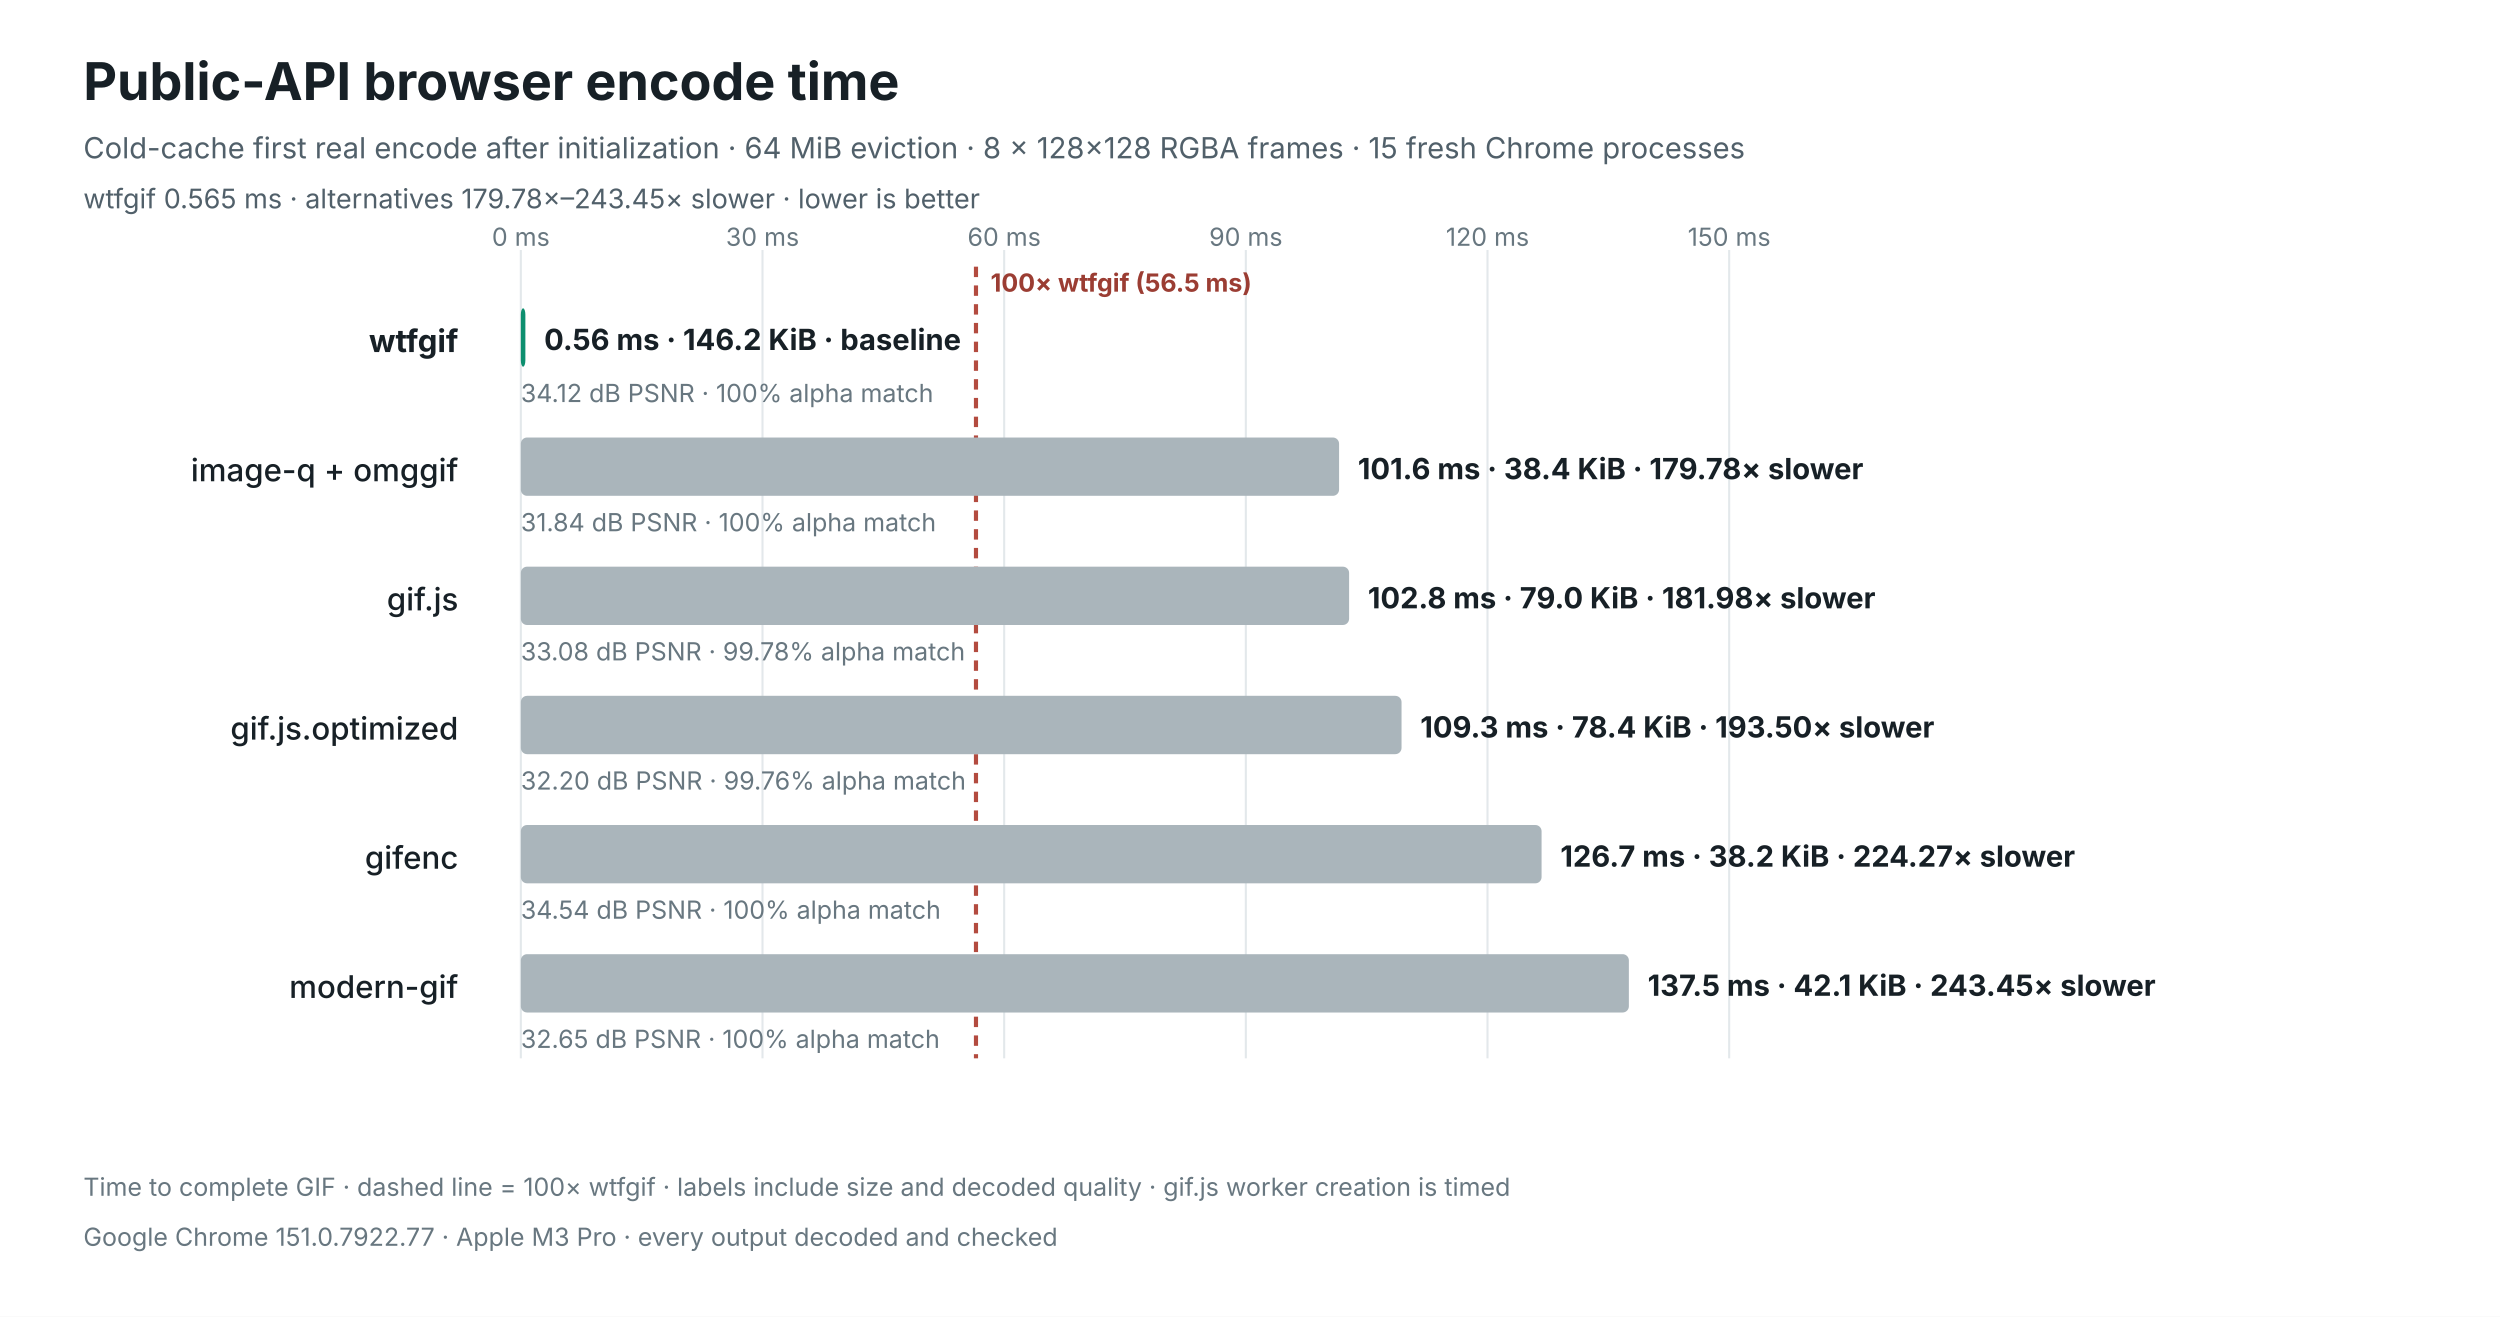
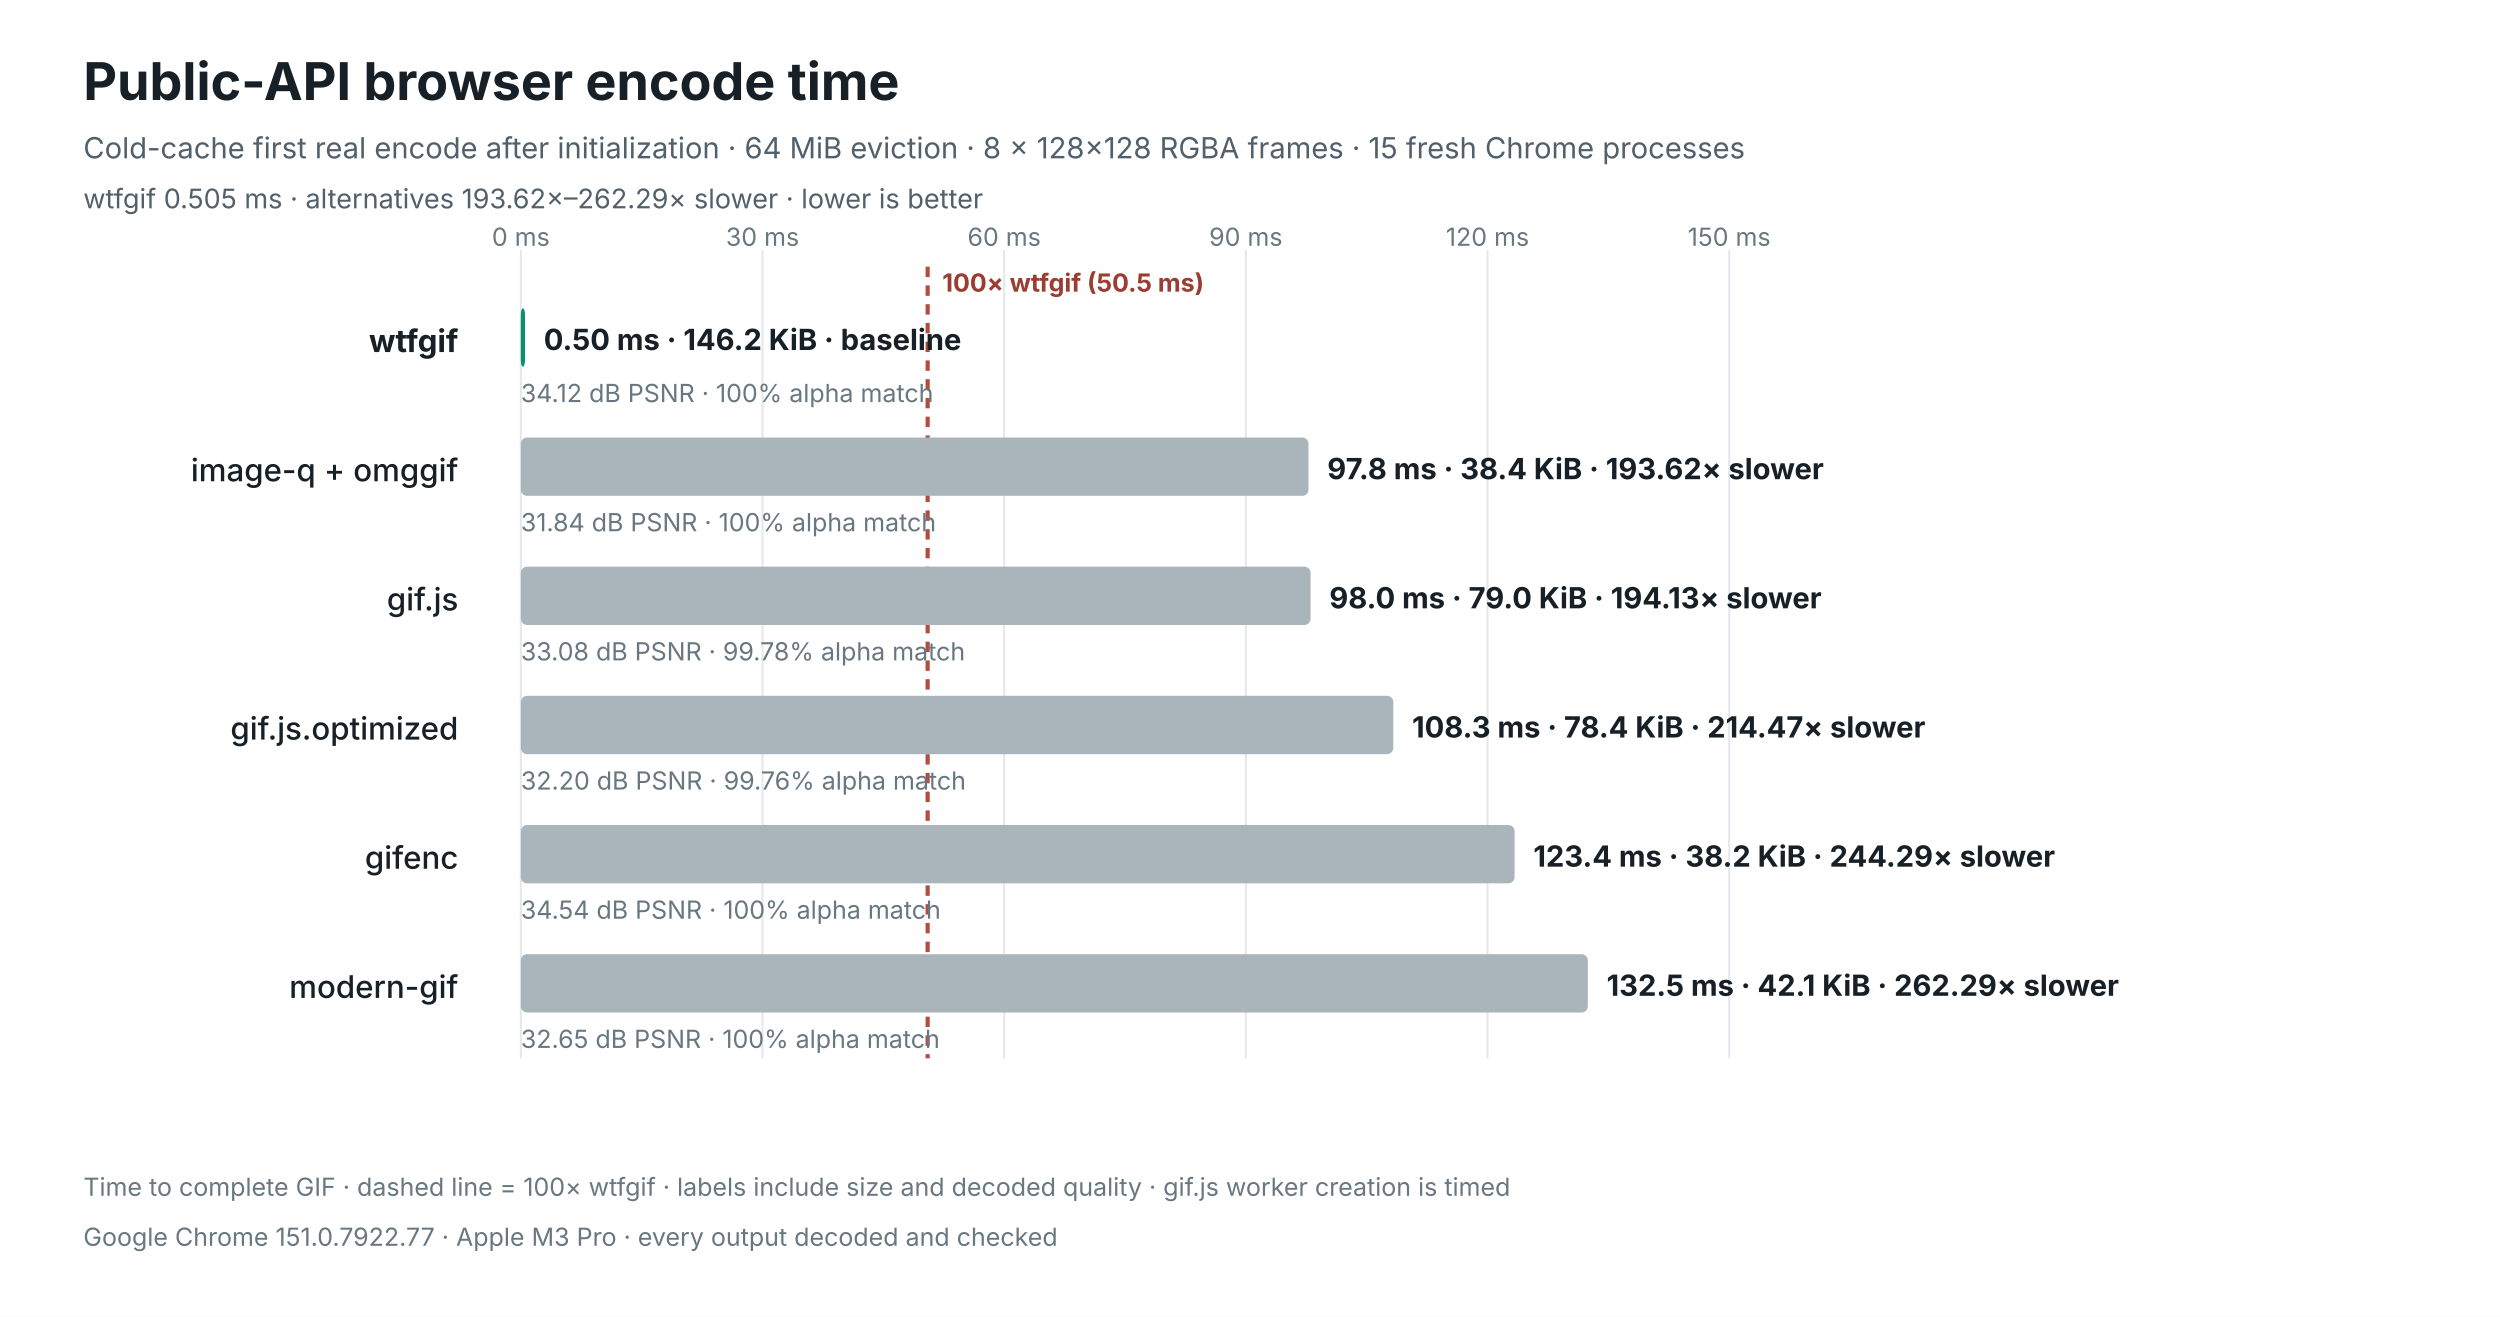
<svg xmlns="http://www.w3.org/2000/svg" width="1200" height="632" viewBox="0 0 1200 632" role="img" aria-labelledby="title desc">
  <rect width="100%" height="100%" fill="#ffffff" />
  <g font-family="ui-sans-serif, -apple-system, BlinkMacSystemFont, Segoe UI, sans-serif" fill="#172026">
    <text x="40" y="48" font-size="25" font-weight="700">Public-API browser encode time</text>
    <text x="40" y="76" font-size="14" fill="#51606a">Cold-cache first real encode after initialization · 64 MiB eviction · 8 × 128×128 RGBA frames · 15 fresh Chrome processes</text>
-     <text x="40" y="100" font-size="13" fill="#51606a">wtfgif 0.565 ms · alternatives 179.78×–243.45× slower · lower is better</text>
+     <text x="40" y="100" font-size="13" fill="#51606a">wtfgif 0.505 ms · alternatives 193.62×–262.29× slower · lower is better</text>
    <line x1="250" y1="120" x2="250" y2="508" stroke="#e3e8eb" stroke-width="1" />
    <text x="250" y="118" text-anchor="middle" font-size="12" fill="#687780">0 ms</text>
    <line x1="366" y1="120" x2="366" y2="508" stroke="#e3e8eb" stroke-width="1" />
    <text x="366" y="118" text-anchor="middle" font-size="12" fill="#687780">30 ms</text>
    <line x1="482" y1="120" x2="482" y2="508" stroke="#e3e8eb" stroke-width="1" />
    <text x="482" y="118" text-anchor="middle" font-size="12" fill="#687780">60 ms</text>
    <line x1="598" y1="120" x2="598" y2="508" stroke="#e3e8eb" stroke-width="1" />
    <text x="598" y="118" text-anchor="middle" font-size="12" fill="#687780">90 ms</text>
    <line x1="714" y1="120" x2="714" y2="508" stroke="#e3e8eb" stroke-width="1" />
    <text x="714" y="118" text-anchor="middle" font-size="12" fill="#687780">120 ms</text>
    <line x1="830" y1="120" x2="830" y2="508" stroke="#e3e8eb" stroke-width="1" />
    <text x="830" y="118" text-anchor="middle" font-size="12" fill="#687780">150 ms</text>
-     <line x1="468.47" y1="128" x2="468.47" y2="508" stroke="#b34b3f" stroke-width="2" stroke-dasharray="5 4" />
-     <text x="475.47" y="140" font-size="12" font-weight="700" fill="#9b3d33">100× wtfgif (56.5 ms)</text>
+     <line x1="445.27" y1="128" x2="445.27" y2="508" stroke="#b34b3f" stroke-width="2" stroke-dasharray="5 4" />
+     <text x="452.27" y="140" font-size="12" font-weight="700" fill="#9b3d33">100× wtfgif (50.5 ms)</text>
    <text x="220" y="169" text-anchor="end" font-size="15" font-weight="700">wtfgif</text>
-     <rect x="250" y="148" width="2.18" height="28" rx="3" fill="#0d8f6f" />
-     <text x="261.18" y="168" text-anchor="start" font-size="14" font-weight="700" fill="#172026">0.56 ms · 146.2 KiB · baseline</text>
+     <rect x="250" y="148" width="2" height="28" rx="3" fill="#0d8f6f" />
+     <text x="261" y="168" text-anchor="start" font-size="14" font-weight="700" fill="#172026">0.50 ms · 146.2 KiB · baseline</text>
    <text x="250" y="193" font-size="12" fill="#687780">34.12 dB PSNR · 100% alpha match</text>
    <text x="220" y="231" text-anchor="end" font-size="15" font-weight="500">image-q + omggif</text>
-     <rect x="250" y="210" width="392.76" height="28" rx="3" fill="#aab5bb" />
-     <text x="651.76" y="230" text-anchor="start" font-size="14" font-weight="700" fill="#172026">101.6 ms · 38.4 KiB · 179.78× slower</text>
+     <rect x="250" y="210" width="378.08" height="28" rx="3" fill="#aab5bb" />
+     <text x="637.08" y="230" text-anchor="start" font-size="14" font-weight="700" fill="#172026">97.8 ms · 38.4 KiB · 193.62× slower</text>
    <text x="250" y="255" font-size="12" fill="#687780">31.84 dB PSNR · 100% alpha match</text>
    <text x="220" y="293" text-anchor="end" font-size="15" font-weight="500">gif.js</text>
-     <rect x="250" y="272" width="397.57" height="28" rx="3" fill="#aab5bb" />
-     <text x="656.57" y="292" text-anchor="start" font-size="14" font-weight="700" fill="#172026">102.8 ms · 79.0 KiB · 181.98× slower</text>
+     <rect x="250" y="272" width="379.07" height="28" rx="3" fill="#aab5bb" />
+     <text x="638.07" y="292" text-anchor="start" font-size="14" font-weight="700" fill="#172026">98.0 ms · 79.0 KiB · 194.13× slower</text>
    <text x="250" y="317" font-size="12" fill="#687780">33.08 dB PSNR · 99.78% alpha match</text>
    <text x="220" y="355" text-anchor="end" font-size="15" font-weight="500">gif.js.optimized</text>
-     <rect x="250" y="334" width="422.74" height="28" rx="3" fill="#aab5bb" />
-     <text x="681.74" y="354" text-anchor="start" font-size="14" font-weight="700" fill="#172026">109.3 ms · 78.4 KiB · 193.50× slower</text>
+     <rect x="250" y="334" width="418.78" height="28" rx="3" fill="#aab5bb" />
+     <text x="677.78" y="354" text-anchor="start" font-size="14" font-weight="700" fill="#172026">108.3 ms · 78.4 KiB · 214.47× slower</text>
    <text x="250" y="379" font-size="12" fill="#687780">32.20 dB PSNR · 99.76% alpha match</text>
    <text x="220" y="417" text-anchor="end" font-size="15" font-weight="500">gifenc</text>
-     <rect x="250" y="396" width="489.96" height="28" rx="3" fill="#aab5bb" />
-     <text x="748.96" y="416" text-anchor="start" font-size="14" font-weight="700" fill="#172026">126.7 ms · 38.2 KiB · 224.27× slower</text>
+     <rect x="250" y="396" width="477.01" height="28" rx="3" fill="#aab5bb" />
+     <text x="736.01" y="416" text-anchor="start" font-size="14" font-weight="700" fill="#172026">123.4 ms · 38.2 KiB · 244.29× slower</text>
    <text x="250" y="441" font-size="12" fill="#687780">34.54 dB PSNR · 100% alpha match</text>
    <text x="220" y="479" text-anchor="end" font-size="15" font-weight="500">modern-gif</text>
-     <rect x="250" y="458" width="531.86" height="28" rx="3" fill="#aab5bb" />
-     <text x="790.86" y="478" text-anchor="start" font-size="14" font-weight="700" fill="#172026">137.5 ms · 42.1 KiB · 243.45× slower</text>
+     <rect x="250" y="458" width="512.16" height="28" rx="3" fill="#aab5bb" />
+     <text x="771.16" y="478" text-anchor="start" font-size="14" font-weight="700" fill="#172026">132.5 ms · 42.1 KiB · 262.29× slower</text>
    <text x="250" y="503" font-size="12" fill="#687780">32.65 dB PSNR · 100% alpha match</text>
    <text x="40" y="574" font-size="12" fill="#687780">Time to complete GIF · dashed line = 100× wtfgif · labels include size and decoded quality · gif.js worker creation is timed</text>
    <text x="40" y="598" font-size="12" fill="#687780">Google Chrome 151.0.7922.77 · Apple M3 Pro · every output decoded and checked</text>
  </g>
</svg>
